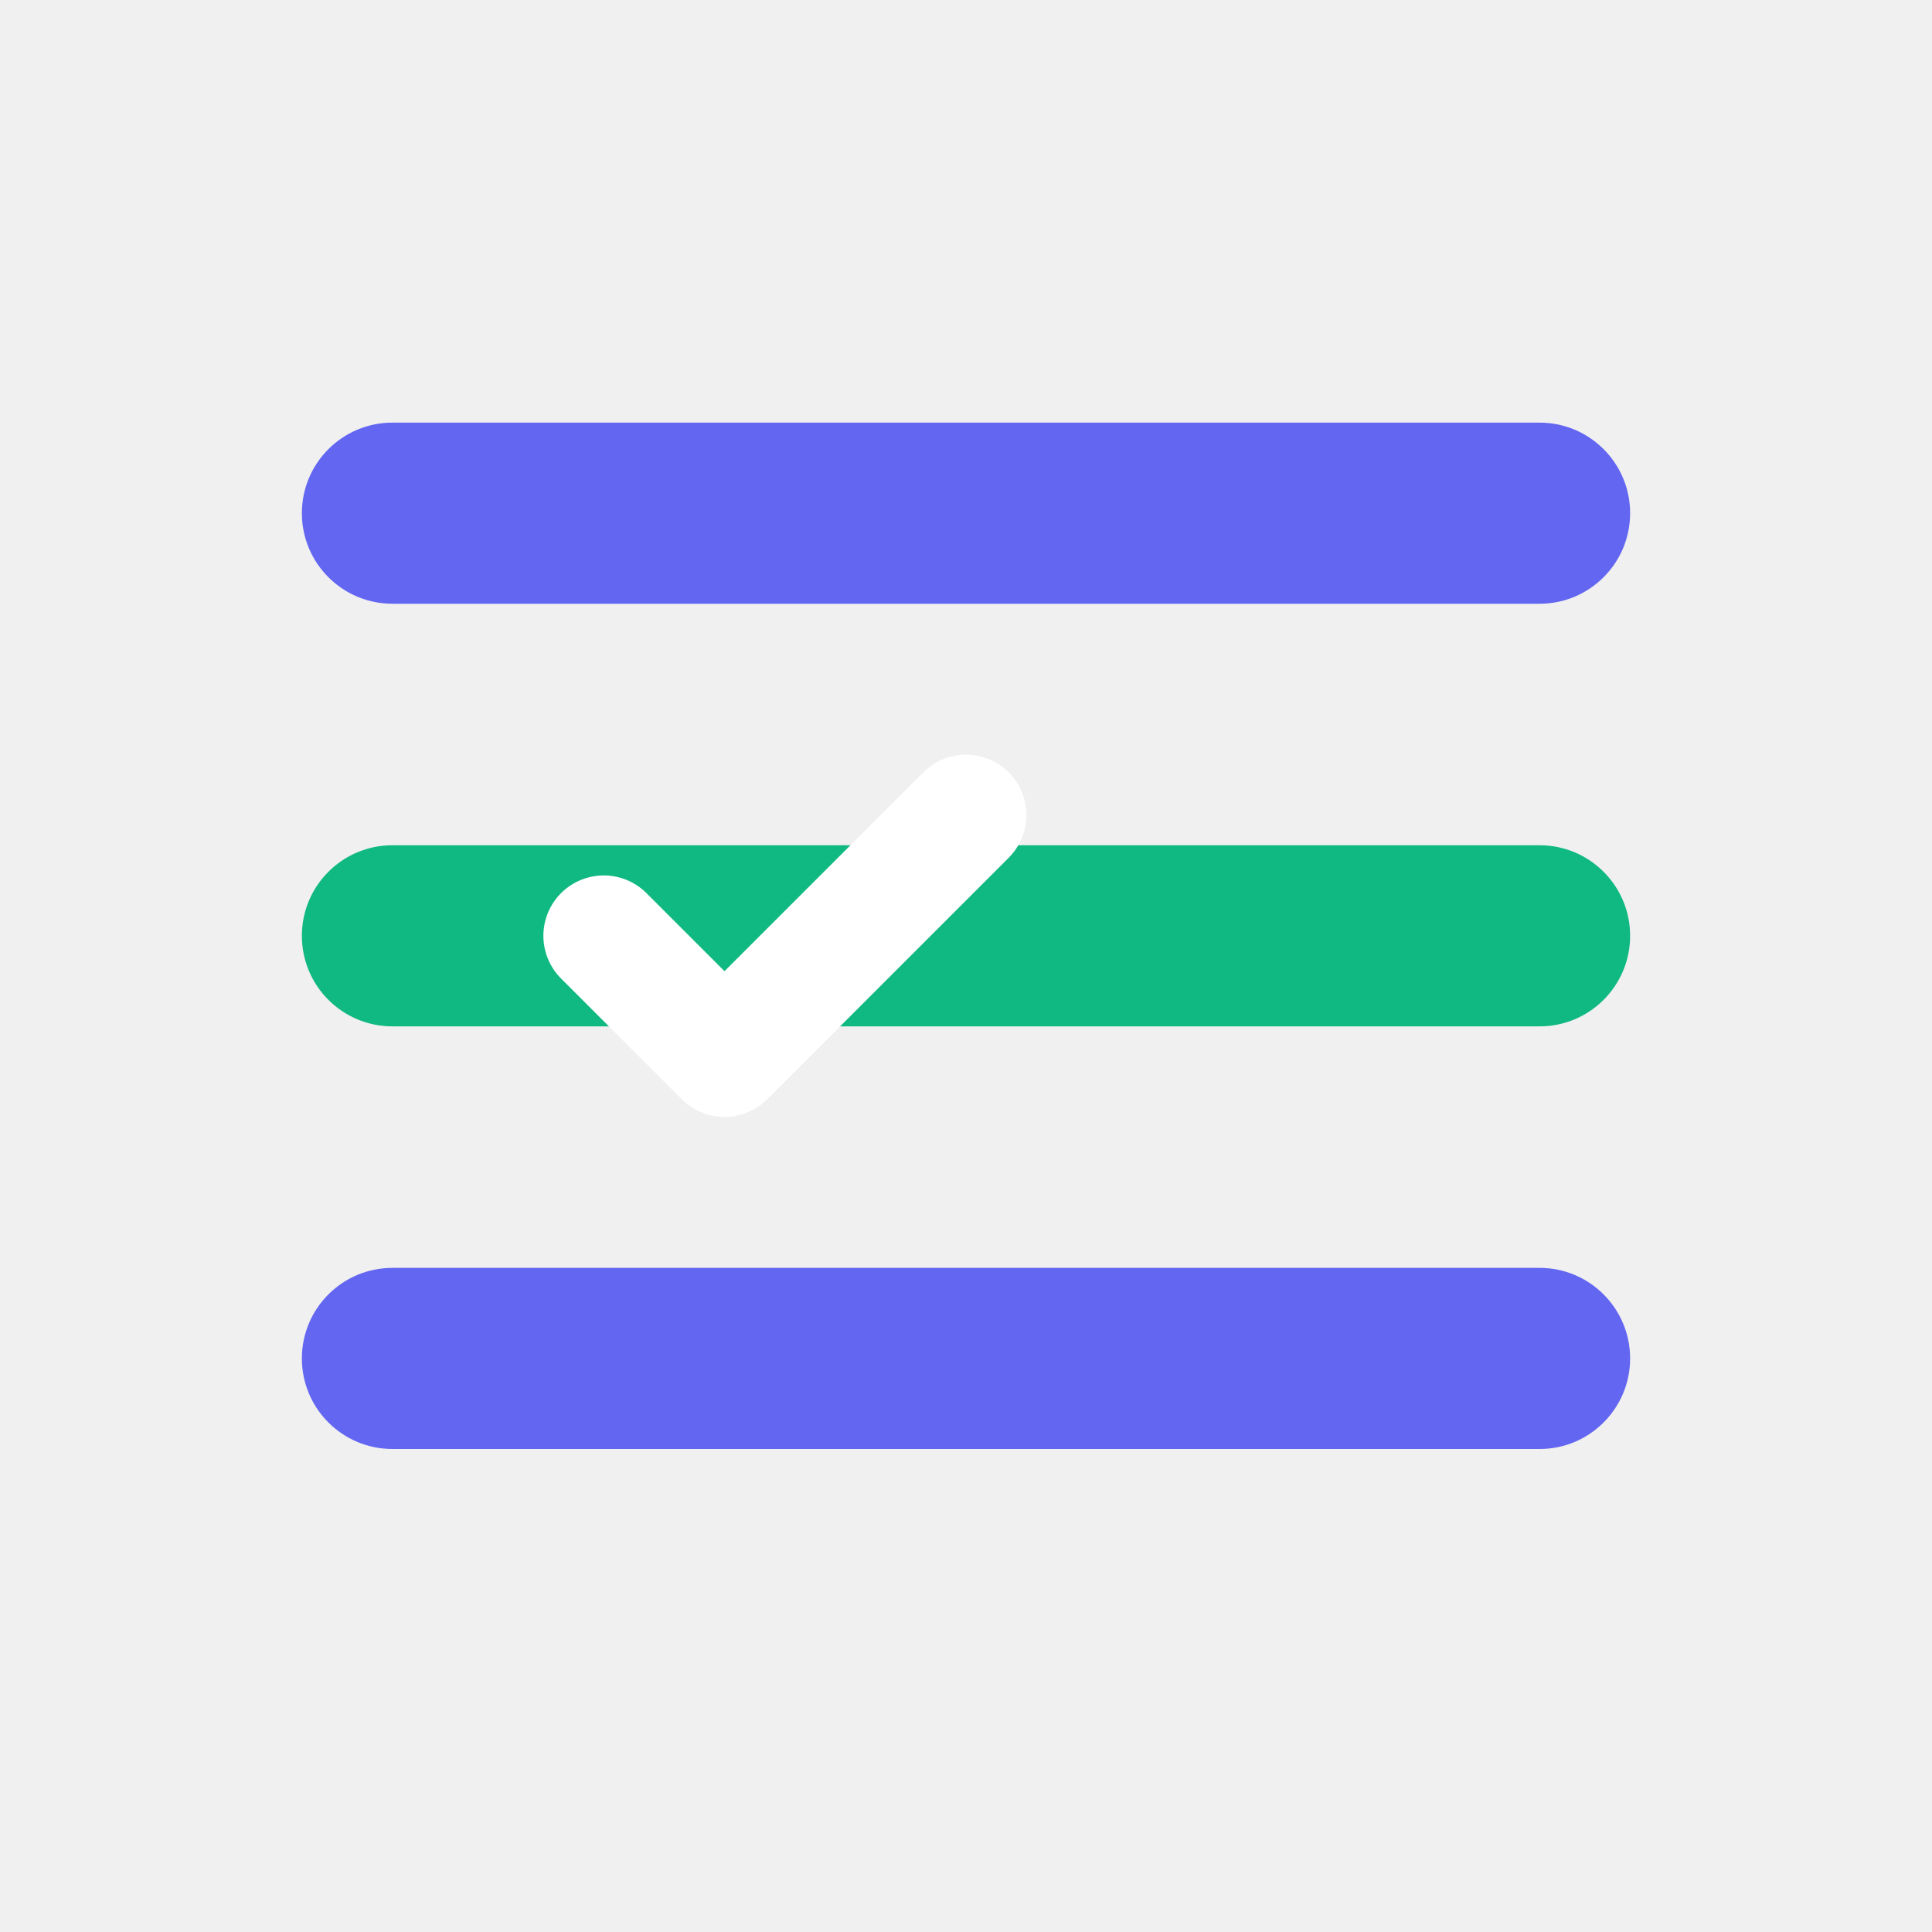
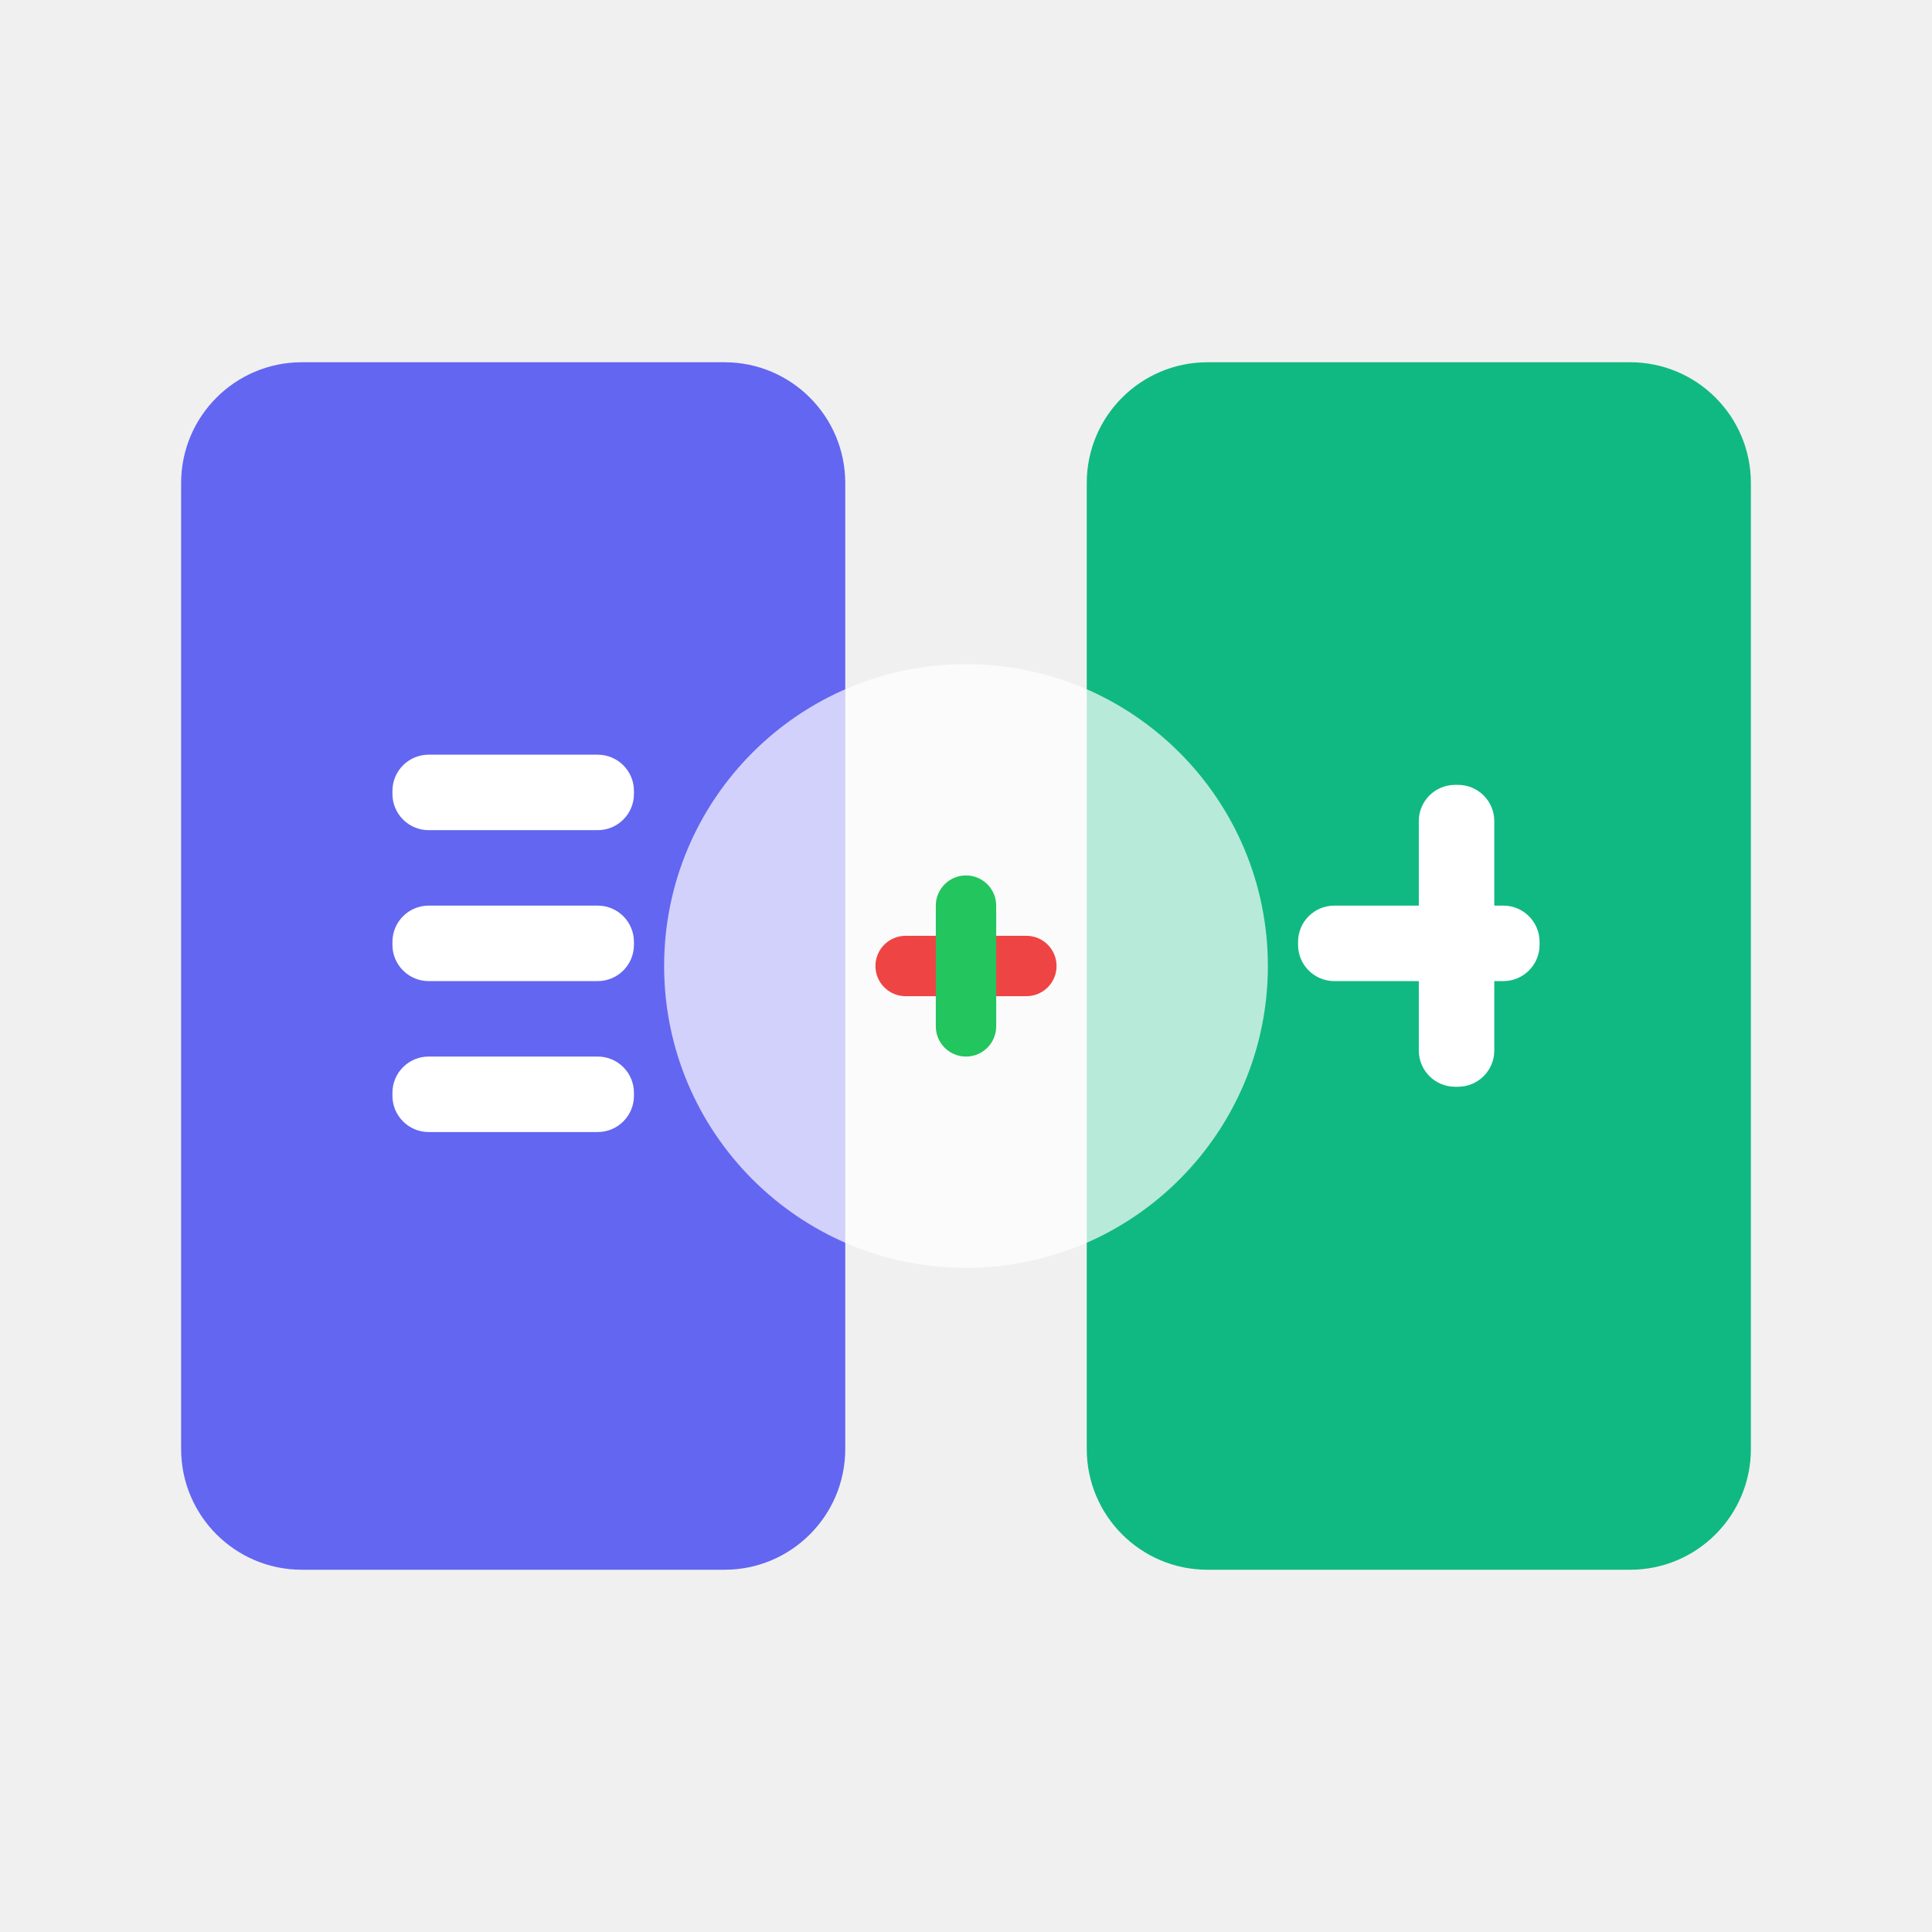
- <svg xmlns="http://www.w3.org/2000/svg" viewBox="0 0 32 32">
-   <rect x="5" y="7" width="22" height="3" rx="1.5" fill="#6366f1" />
-   <rect x="5" y="14" width="22" height="3" rx="1.5" fill="#10b981" />
-   <rect x="5" y="21" width="22" height="3" rx="1.5" fill="#6366f1" />
-   <path d="M10 15.5l2 2 4-4" stroke="#fff" stroke-width="2" fill="none" stroke-linecap="round" stroke-linejoin="round" />
+ <svg xmlns="http://www.w3.org/2000/svg" viewBox="0 0 64 64">
+   <rect x="6" y="12" width="22" height="40" rx="4" fill="#6366f1" />
+   <rect x="36" y="12" width="22" height="40" rx="4" fill="#10b981" />
+   <rect x="13" y="25" width="8" height="2.5" rx="1.2" fill="#fff" />
+   <rect x="13" y="30" width="8" height="2.5" rx="1.2" fill="#fff" />
+   <rect x="13" y="35" width="8" height="2.5" rx="1.2" fill="#fff" />
+   <rect x="43" y="30" width="8" height="2.5" rx="1.2" fill="#fff" />
+   <rect x="47" y="26" width="2.5" height="10" rx="1.2" fill="#fff" />
+   <circle cx="32" cy="32" r="10" fill="#fff" fill-opacity="0.7" />
+   <rect x="29" y="31" width="6" height="2" rx="1" fill="#ef4444" />
+   <rect x="31" y="29" width="2" height="6" rx="1" fill="#22c55e" />
</svg>
